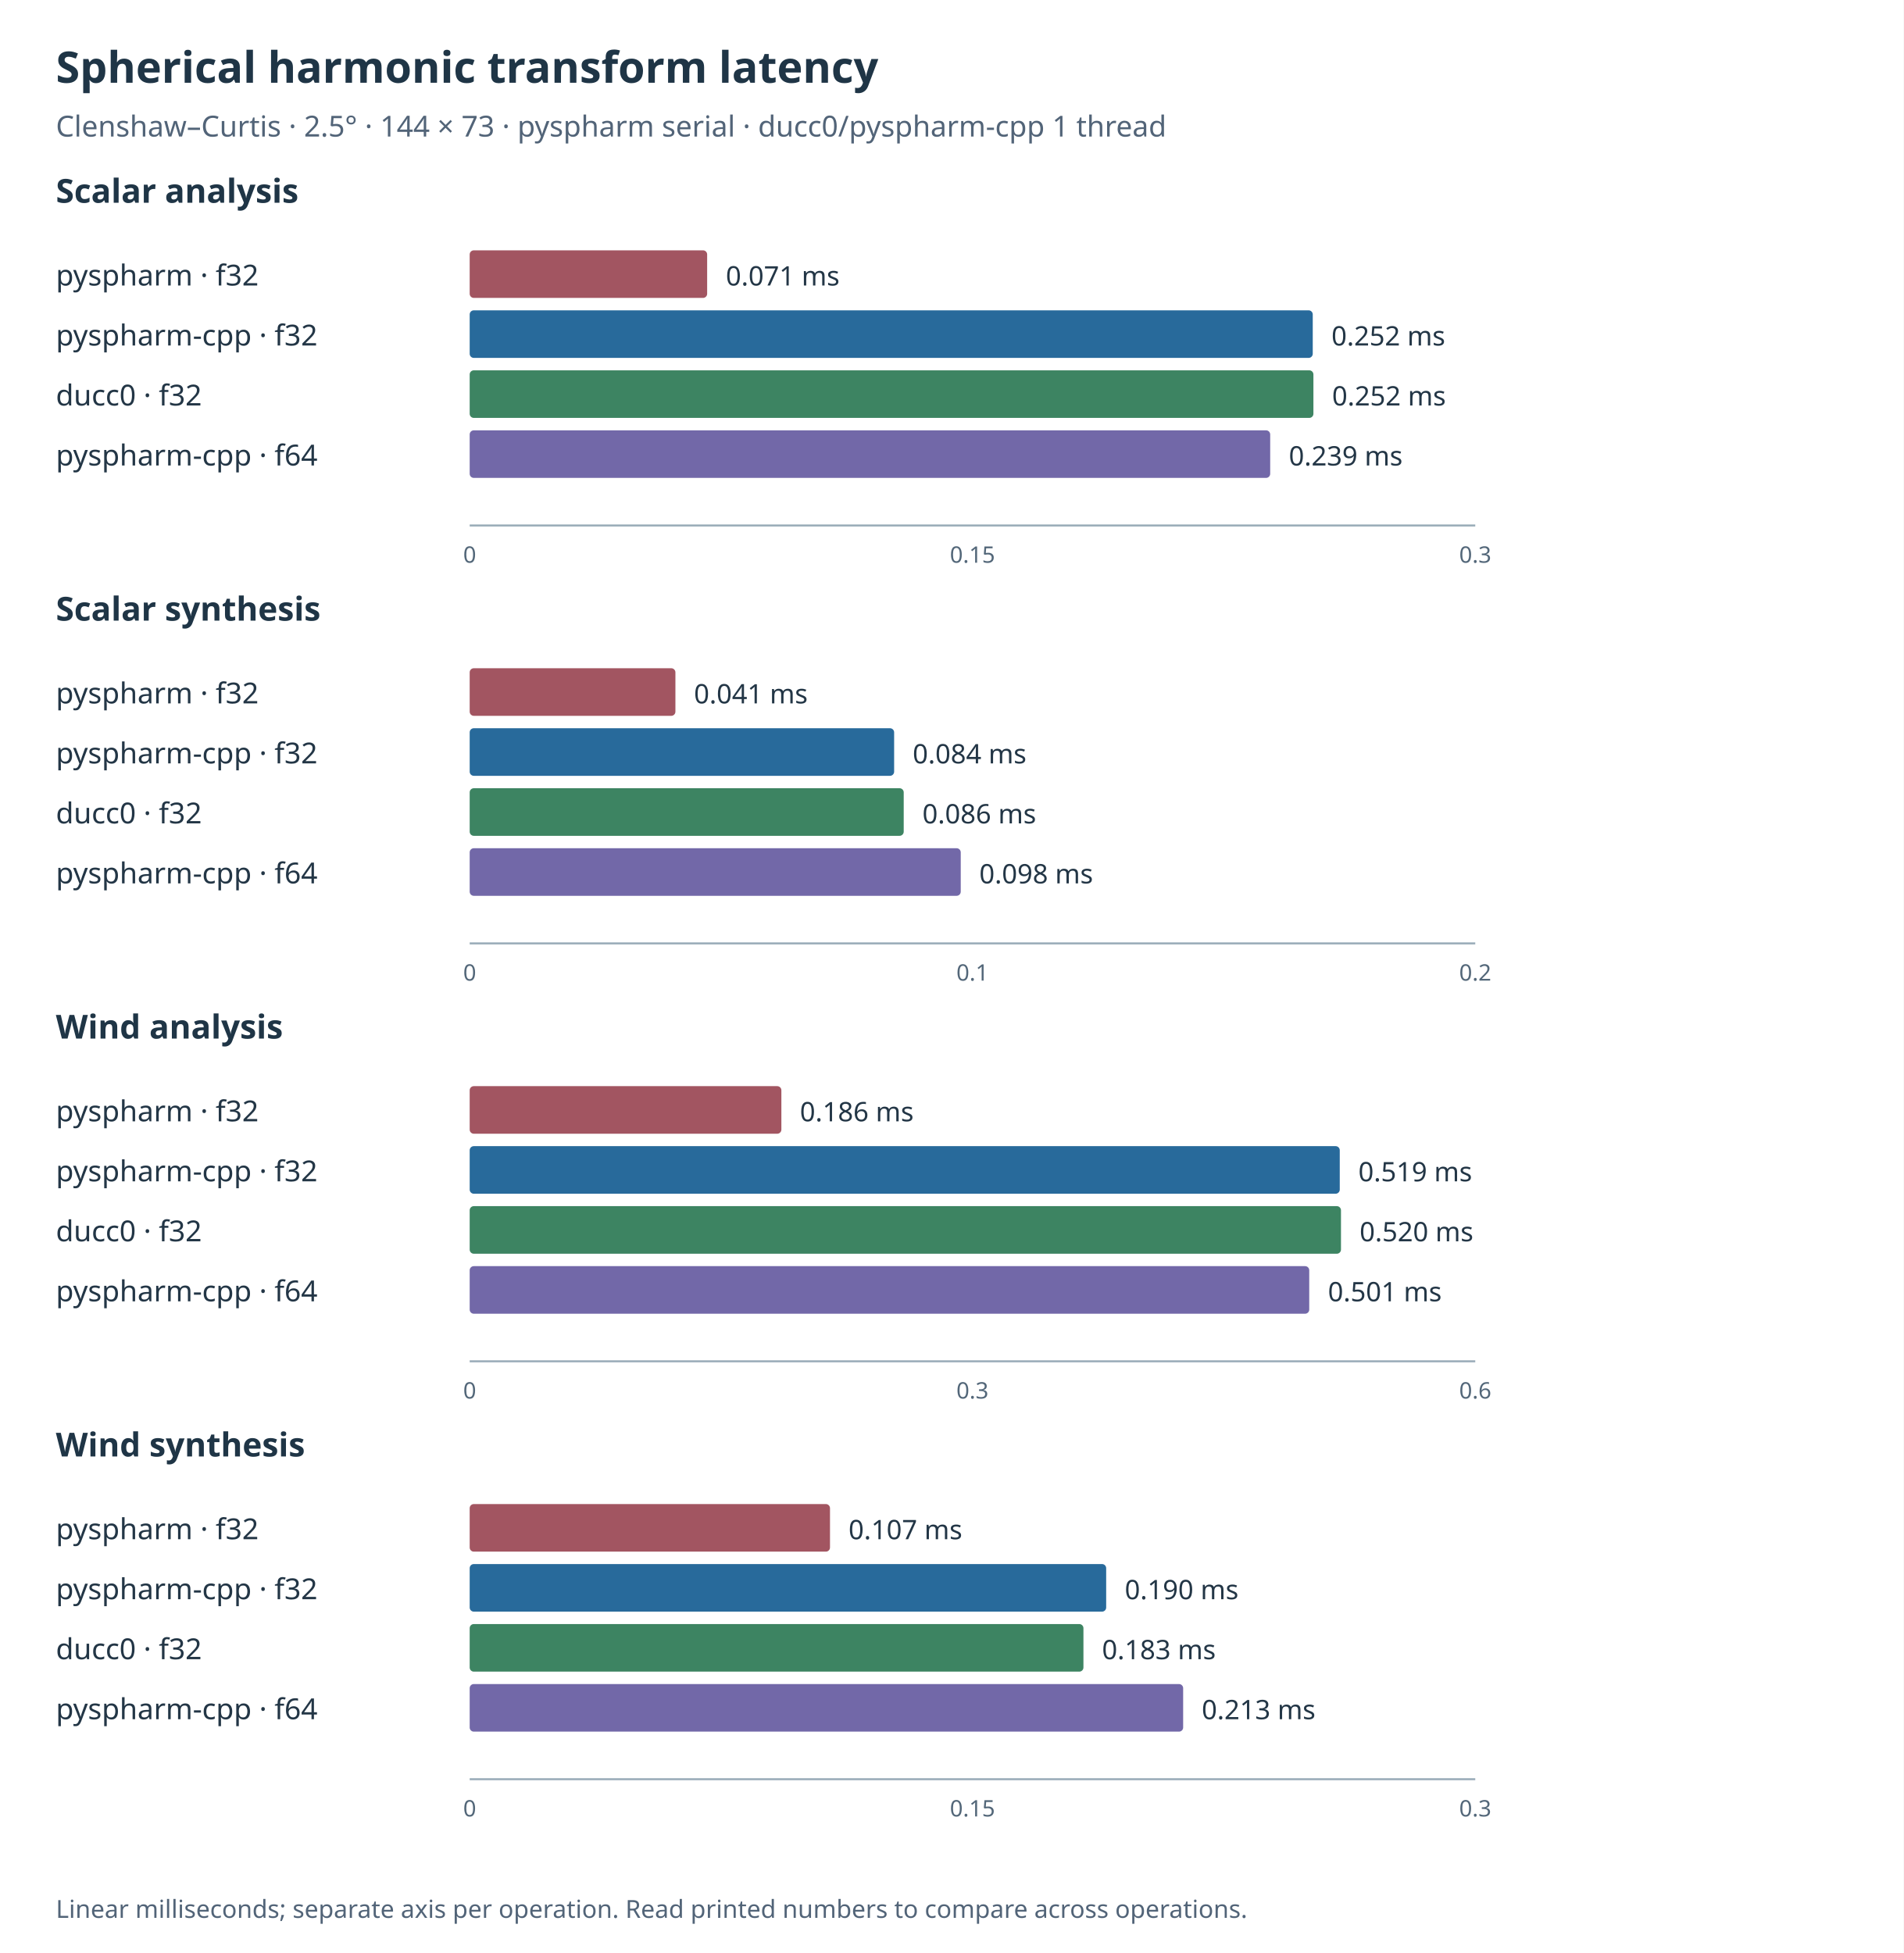
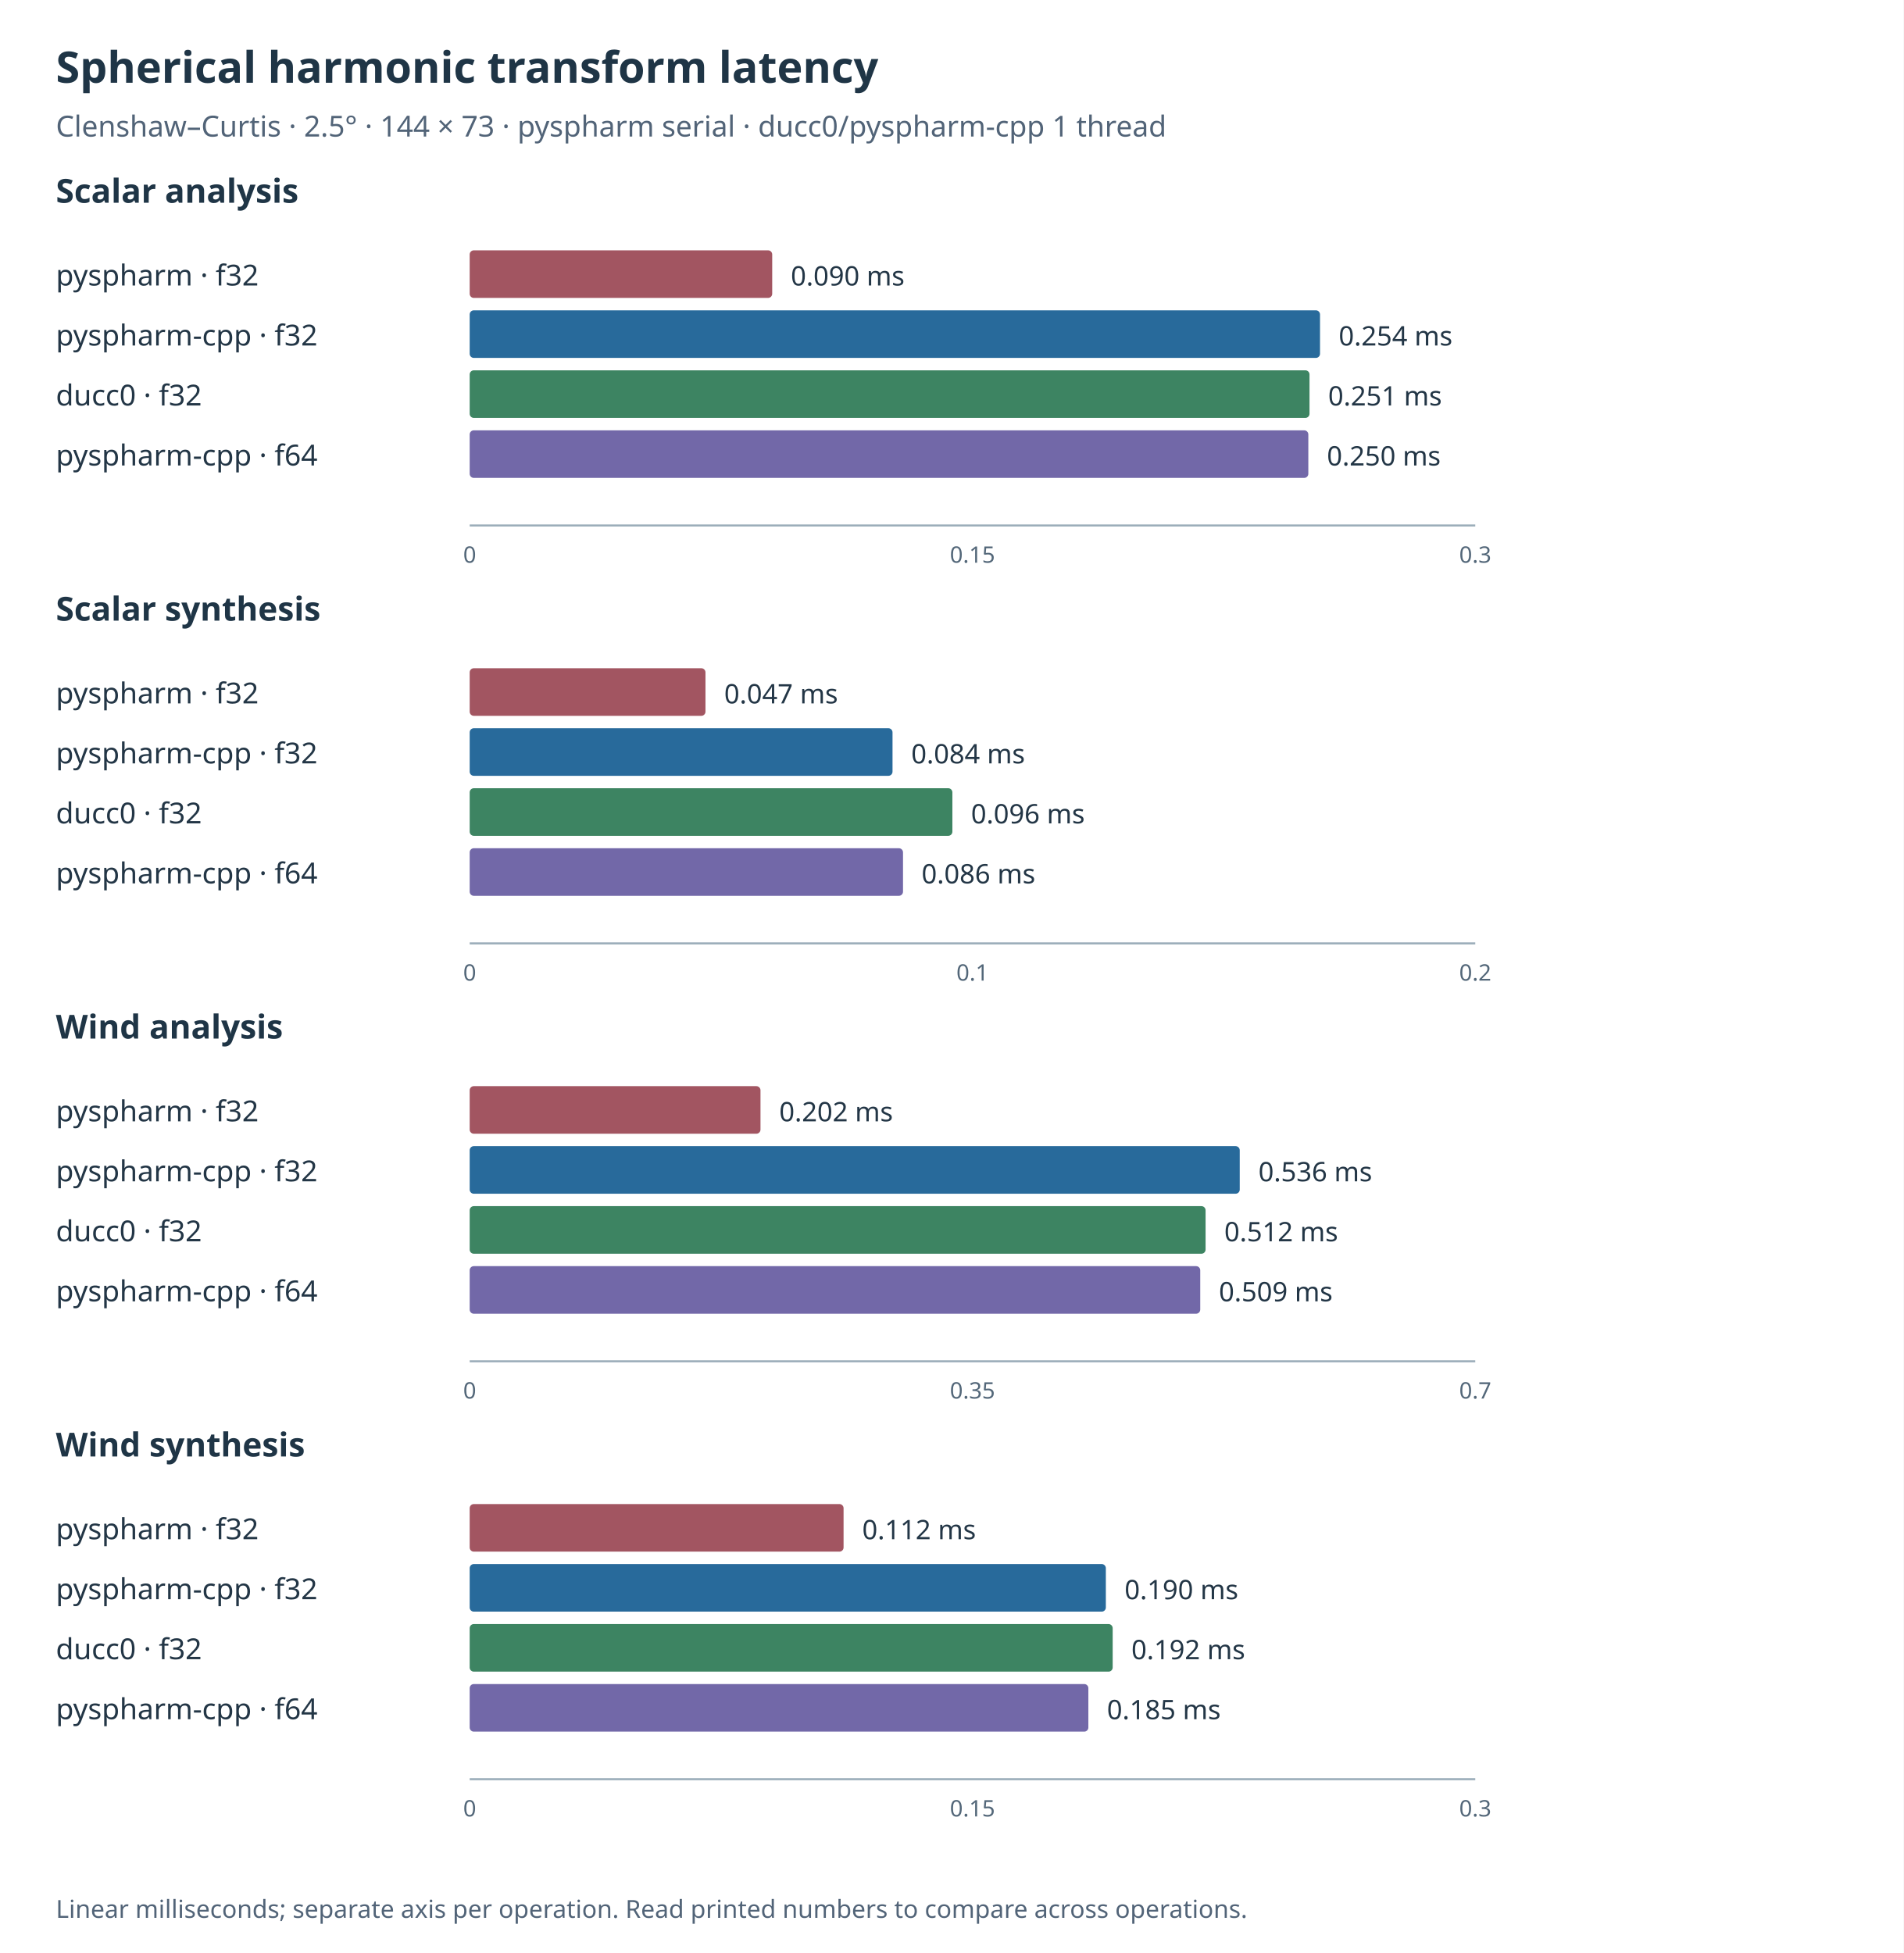
<svg xmlns="http://www.w3.org/2000/svg" width="920" height="944" viewBox="0 0 920 944" role="img" aria-labelledby="t d">
  <rect width="920" height="944" fill="white" />
  <text x="27" y="40" font-size="21" font-family="sans-serif" font-weight="600" fill="#1f3546">Spherical harmonic transform latency</text>
  <text x="27" y="66" font-size="14" font-family="sans-serif" fill="#526478">Clenshaw–Curtis · 2.5° · 144 × 73 · pyspharm serial · ducc0/pyspharm-cpp 1 thread</text>
  <text x="27" y="98" font-size="16" font-family="sans-serif" font-weight="600" fill="#1f3546">Scalar analysis</text>
  <text x="27" y="138" font-family="sans-serif" font-size="14" fill="#233646">pyspharm · f32</text>
-   <rect x="227" y="121" width="114.77" height="23" fill="#a25561" rx="2" />
-   <text x="350.8" y="138" font-family="sans-serif" font-size="13" fill="#233646">0.071 ms</text>
+   <rect x="227" y="121" width="146.21" height="23" fill="#a25561" rx="2" />
+   <text x="382.2" y="138" font-family="sans-serif" font-size="13" fill="#233646">0.090 ms</text>
  <text x="27" y="167" font-family="sans-serif" font-size="14" fill="#233646">pyspharm-cpp · f32</text>
-   <rect x="227" y="150" width="407.46" height="23" fill="#286a9b" rx="2" />
-   <text x="643.5" y="167" font-family="sans-serif" font-size="13" fill="#233646">0.252 ms</text>
+   <rect x="227" y="150" width="410.97" height="23" fill="#286a9b" rx="2" />
+   <text x="647.0" y="167" font-family="sans-serif" font-size="13" fill="#233646">0.254 ms</text>
  <text x="27" y="196" font-family="sans-serif" font-size="14" fill="#233646">ducc0 · f32</text>
-   <rect x="227" y="179" width="407.78" height="23" fill="#3d8462" rx="2" />
-   <text x="643.8" y="196" font-family="sans-serif" font-size="13" fill="#233646">0.252 ms</text>
+   <rect x="227" y="179" width="405.89" height="23" fill="#3d8462" rx="2" />
+   <text x="641.9" y="196" font-family="sans-serif" font-size="13" fill="#233646">0.251 ms</text>
  <text x="27" y="225" font-family="sans-serif" font-size="14" fill="#233646">pyspharm-cpp · f64</text>
-   <rect x="227" y="208" width="386.89" height="23" fill="#7268a8" rx="2" />
-   <text x="622.9" y="225" font-family="sans-serif" font-size="13" fill="#233646">0.239 ms</text>
+   <rect x="227" y="208" width="405.32" height="23" fill="#7268a8" rx="2" />
+   <text x="641.3" y="225" font-family="sans-serif" font-size="13" fill="#233646">0.250 ms</text>
  <line x1="227" x2="713" y1="254" y2="254" stroke="#9caeba" />
  <text x="227.0" y="272" text-anchor="middle" font-size="11" font-family="sans-serif" fill="#536779">0</text>
  <text x="470.0" y="272" text-anchor="middle" font-size="11" font-family="sans-serif" fill="#536779">0.15</text>
  <text x="713.0" y="272" text-anchor="middle" font-size="11" font-family="sans-serif" fill="#536779">0.3</text>
  <text x="27" y="300" font-size="16" font-family="sans-serif" font-weight="600" fill="#1f3546">Scalar synthesis</text>
  <text x="27" y="340" font-family="sans-serif" font-size="14" fill="#233646">pyspharm · f32</text>
-   <rect x="227" y="323" width="99.43" height="23" fill="#a25561" rx="2" />
-   <text x="335.4" y="340" font-family="sans-serif" font-size="13" fill="#233646">0.041 ms</text>
+   <rect x="227" y="323" width="113.96" height="23" fill="#a25561" rx="2" />
+   <text x="350.0" y="340" font-family="sans-serif" font-size="13" fill="#233646">0.047 ms</text>
  <text x="27" y="369" font-family="sans-serif" font-size="14" fill="#233646">pyspharm-cpp · f32</text>
-   <rect x="227" y="352" width="205.14" height="23" fill="#286a9b" rx="2" />
-   <text x="441.1" y="369" font-family="sans-serif" font-size="13" fill="#233646">0.084 ms</text>
+   <rect x="227" y="352" width="204.36" height="23" fill="#286a9b" rx="2" />
+   <text x="440.4" y="369" font-family="sans-serif" font-size="13" fill="#233646">0.084 ms</text>
  <text x="27" y="398" font-family="sans-serif" font-size="14" fill="#233646">ducc0 · f32</text>
-   <rect x="227" y="381" width="209.77" height="23" fill="#3d8462" rx="2" />
-   <text x="445.8" y="398" font-family="sans-serif" font-size="13" fill="#233646">0.086 ms</text>
+   <rect x="227" y="381" width="233.29" height="23" fill="#3d8462" rx="2" />
+   <text x="469.3" y="398" font-family="sans-serif" font-size="13" fill="#233646">0.096 ms</text>
  <text x="27" y="427" font-family="sans-serif" font-size="14" fill="#233646">pyspharm-cpp · f64</text>
-   <rect x="227" y="410" width="237.33" height="23" fill="#7268a8" rx="2" />
-   <text x="473.3" y="427" font-family="sans-serif" font-size="13" fill="#233646">0.098 ms</text>
+   <rect x="227" y="410" width="209.43" height="23" fill="#7268a8" rx="2" />
+   <text x="445.4" y="427" font-family="sans-serif" font-size="13" fill="#233646">0.086 ms</text>
  <line x1="227" x2="713" y1="456" y2="456" stroke="#9caeba" />
  <text x="227.0" y="474" text-anchor="middle" font-size="11" font-family="sans-serif" fill="#536779">0</text>
  <text x="470.0" y="474" text-anchor="middle" font-size="11" font-family="sans-serif" fill="#536779">0.1</text>
  <text x="713.0" y="474" text-anchor="middle" font-size="11" font-family="sans-serif" fill="#536779">0.2</text>
  <text x="27" y="502" font-size="16" font-family="sans-serif" font-weight="600" fill="#1f3546">Wind analysis</text>
  <text x="27" y="542" font-family="sans-serif" font-size="14" fill="#233646">pyspharm · f32</text>
-   <rect x="227" y="525" width="150.64" height="23" fill="#a25561" rx="2" />
-   <text x="386.6" y="542" font-family="sans-serif" font-size="13" fill="#233646">0.186 ms</text>
+   <rect x="227" y="525" width="140.55" height="23" fill="#a25561" rx="2" />
+   <text x="376.6" y="542" font-family="sans-serif" font-size="13" fill="#233646">0.202 ms</text>
  <text x="27" y="571" font-family="sans-serif" font-size="14" fill="#233646">pyspharm-cpp · f32</text>
-   <rect x="227" y="554" width="420.51" height="23" fill="#286a9b" rx="2" />
-   <text x="656.5" y="571" font-family="sans-serif" font-size="13" fill="#233646">0.519 ms</text>
+   <rect x="227" y="554" width="372.17" height="23" fill="#286a9b" rx="2" />
+   <text x="608.2" y="571" font-family="sans-serif" font-size="13" fill="#233646">0.536 ms</text>
  <text x="27" y="600" font-family="sans-serif" font-size="14" fill="#233646">ducc0 · f32</text>
-   <rect x="227" y="583" width="421.10" height="23" fill="#3d8462" rx="2" />
-   <text x="657.1" y="600" font-family="sans-serif" font-size="13" fill="#233646">0.520 ms</text>
+   <rect x="227" y="583" width="355.66" height="23" fill="#3d8462" rx="2" />
+   <text x="591.7" y="600" font-family="sans-serif" font-size="13" fill="#233646">0.512 ms</text>
  <text x="27" y="629" font-family="sans-serif" font-size="14" fill="#233646">pyspharm-cpp · f64</text>
-   <rect x="227" y="612" width="405.76" height="23" fill="#7268a8" rx="2" />
-   <text x="641.8" y="629" font-family="sans-serif" font-size="13" fill="#233646">0.501 ms</text>
+   <rect x="227" y="612" width="353.08" height="23" fill="#7268a8" rx="2" />
+   <text x="589.1" y="629" font-family="sans-serif" font-size="13" fill="#233646">0.509 ms</text>
  <line x1="227" x2="713" y1="658" y2="658" stroke="#9caeba" />
  <text x="227.0" y="676" text-anchor="middle" font-size="11" font-family="sans-serif" fill="#536779">0</text>
-   <text x="470.0" y="676" text-anchor="middle" font-size="11" font-family="sans-serif" fill="#536779">0.3</text>
-   <text x="713.0" y="676" text-anchor="middle" font-size="11" font-family="sans-serif" fill="#536779">0.6</text>
+   <text x="470.0" y="676" text-anchor="middle" font-size="11" font-family="sans-serif" fill="#536779">0.35</text>
+   <text x="713.0" y="676" text-anchor="middle" font-size="11" font-family="sans-serif" fill="#536779">0.7</text>
  <text x="27" y="704" font-size="16" font-family="sans-serif" font-weight="600" fill="#1f3546">Wind synthesis</text>
  <text x="27" y="744" font-family="sans-serif" font-size="14" fill="#233646">pyspharm · f32</text>
-   <rect x="227" y="727" width="174.14" height="23" fill="#a25561" rx="2" />
-   <text x="410.1" y="744" font-family="sans-serif" font-size="13" fill="#233646">0.107 ms</text>
+   <rect x="227" y="727" width="180.70" height="23" fill="#a25561" rx="2" />
+   <text x="416.7" y="744" font-family="sans-serif" font-size="13" fill="#233646">0.112 ms</text>
  <text x="27" y="773" font-family="sans-serif" font-size="14" fill="#233646">pyspharm-cpp · f32</text>
-   <rect x="227" y="756" width="307.62" height="23" fill="#286a9b" rx="2" />
-   <text x="543.6" y="773" font-family="sans-serif" font-size="13" fill="#233646">0.190 ms</text>
+   <rect x="227" y="756" width="307.46" height="23" fill="#286a9b" rx="2" />
+   <text x="543.5" y="773" font-family="sans-serif" font-size="13" fill="#233646">0.190 ms</text>
  <text x="27" y="802" font-family="sans-serif" font-size="14" fill="#233646">ducc0 · f32</text>
-   <rect x="227" y="785" width="296.63" height="23" fill="#3d8462" rx="2" />
-   <text x="532.6" y="802" font-family="sans-serif" font-size="13" fill="#233646">0.183 ms</text>
+   <rect x="227" y="785" width="310.76" height="23" fill="#3d8462" rx="2" />
+   <text x="546.8" y="802" font-family="sans-serif" font-size="13" fill="#233646">0.192 ms</text>
  <text x="27" y="831" font-family="sans-serif" font-size="14" fill="#233646">pyspharm-cpp · f64</text>
-   <rect x="227" y="814" width="344.82" height="23" fill="#7268a8" rx="2" />
-   <text x="580.8" y="831" font-family="sans-serif" font-size="13" fill="#233646">0.213 ms</text>
+   <rect x="227" y="814" width="299.01" height="23" fill="#7268a8" rx="2" />
+   <text x="535.0" y="831" font-family="sans-serif" font-size="13" fill="#233646">0.185 ms</text>
  <line x1="227" x2="713" y1="860" y2="860" stroke="#9caeba" />
  <text x="227.0" y="878" text-anchor="middle" font-size="11" font-family="sans-serif" fill="#536779">0</text>
  <text x="470.0" y="878" text-anchor="middle" font-size="11" font-family="sans-serif" fill="#536779">0.15</text>
  <text x="713.0" y="878" text-anchor="middle" font-size="11" font-family="sans-serif" fill="#536779">0.3</text>
  <text x="27" y="927" font-size="12" font-family="sans-serif" fill="#526478">Linear milliseconds; separate axis per operation. Read printed numbers to compare across operations.</text>
</svg>
